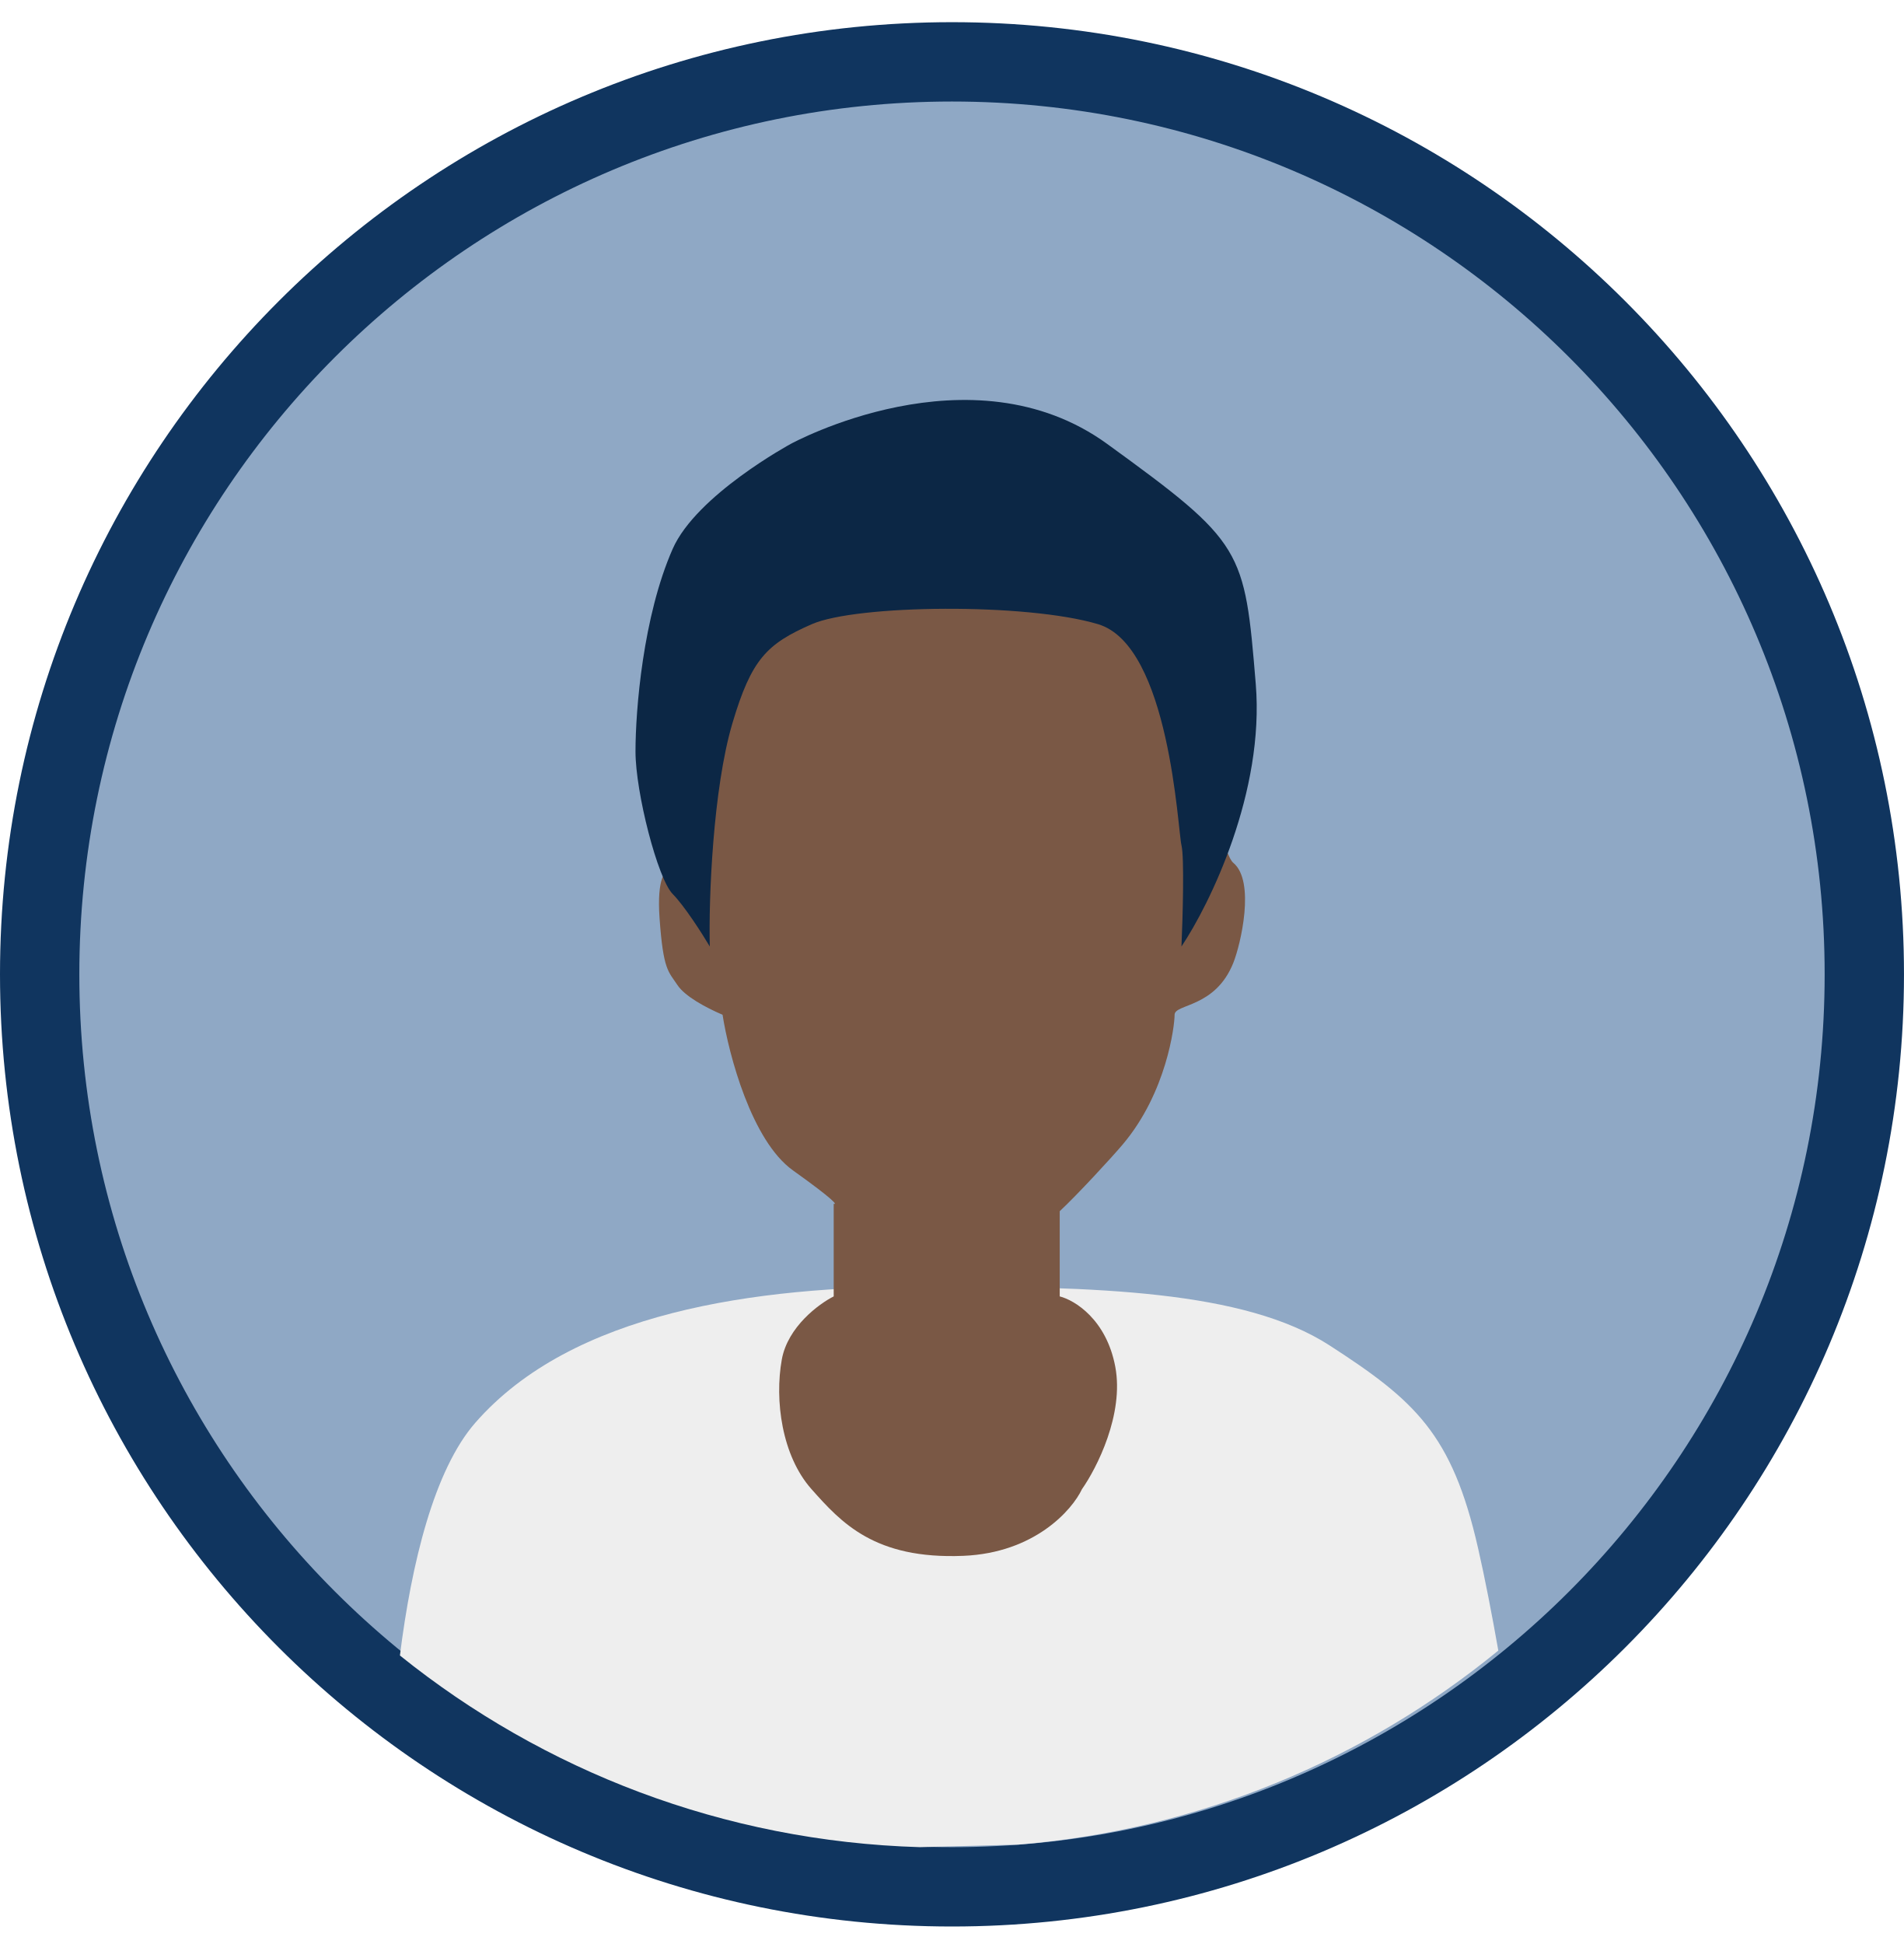
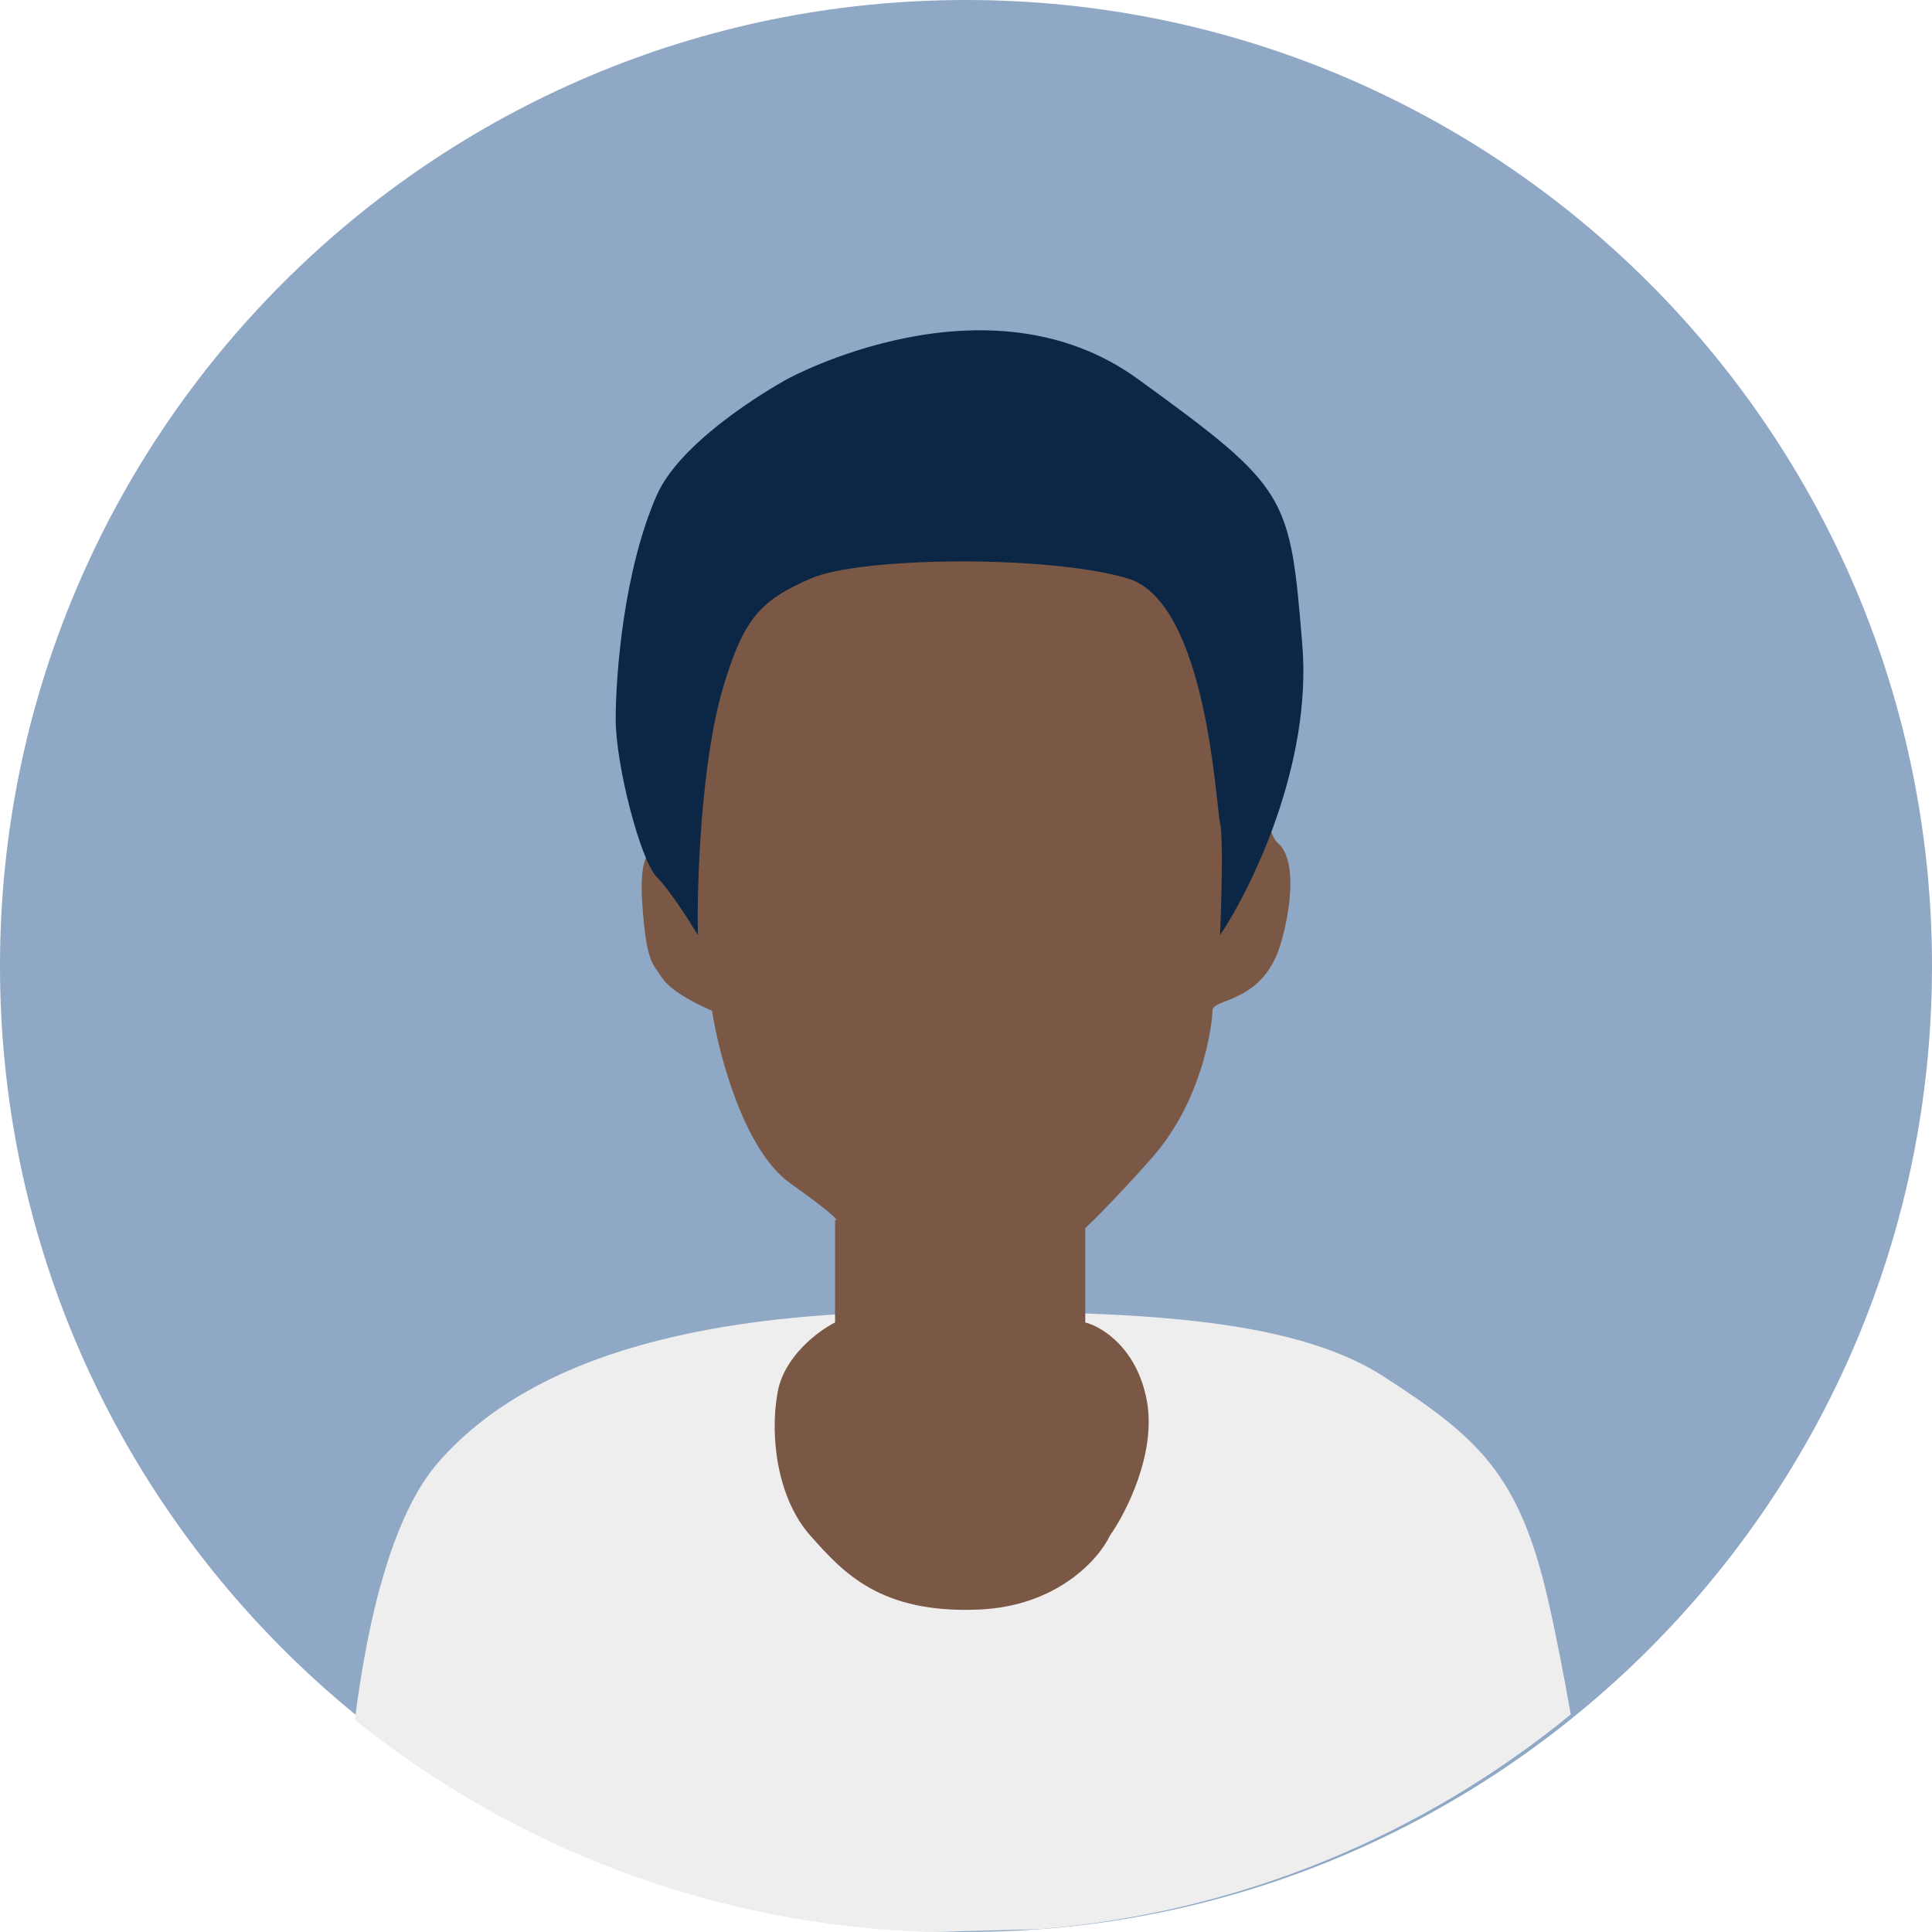
- <svg xmlns="http://www.w3.org/2000/svg" width="48" height="49" viewBox="0 0 48 49" fill="none">
-   <circle cx="24" cy="24.559" r="23" fill="#8FA8C5" stroke="#10355F" stroke-width="2" />
-   <path fill-rule="evenodd" clip-rule="evenodd" d="M10.082 41.728C10.373 39.409 10.943 37.051 11.984 35.86C14.418 33.076 19.005 32.426 23.312 32.426C27.619 32.426 31.363 32.519 33.517 33.911C35.67 35.303 36.606 36.139 37.261 39.016C37.438 39.791 37.612 40.694 37.773 41.604C34.42 44.348 30.242 46.121 25.667 46.495L23.191 46.559C18.236 46.413 13.692 44.629 10.082 41.728Z" fill="#EEEEEE" />
-   <path d="M16.628 23.149C16.553 22.103 16.784 21.904 16.908 21.935V19.413L19.831 14.816L28.579 15.11C30.042 16.48 30.643 21.374 31.092 21.748C31.652 22.215 31.279 23.803 31.092 24.27C30.636 25.411 29.612 25.298 29.612 25.578C29.612 25.858 29.41 27.54 28.304 28.847C28.023 29.18 27.152 30.124 26.716 30.529V32.677C27.09 32.771 27.893 33.256 28.117 34.452C28.341 35.648 27.65 37.005 27.277 37.535C27.028 38.064 26.081 39.141 24.288 39.216C22.046 39.309 21.205 38.375 20.458 37.535C19.71 36.694 19.524 35.293 19.71 34.265C19.86 33.443 20.645 32.864 21.018 32.677V30.342C21.112 30.373 21.037 30.248 19.991 29.501C18.945 28.754 18.372 26.574 18.216 25.578C17.78 25.391 17.267 25.111 17.08 24.831C16.849 24.483 16.721 24.457 16.628 23.149Z" fill="#7A5845" />
-   <path d="M16.958 13.836C17.557 12.475 19.933 11.19 19.933 11.19C19.933 11.19 24.474 8.695 27.913 11.19C31.352 13.684 31.377 13.836 31.658 17.24C31.883 19.962 30.503 22.785 29.785 23.857C29.817 23.132 29.86 21.607 29.785 21.304C29.692 20.926 29.489 16.273 27.683 15.733C25.877 15.193 21.598 15.238 20.466 15.733C19.335 16.228 18.944 16.61 18.463 18.235C17.974 19.886 17.863 22.659 17.894 23.857C17.707 23.542 17.257 22.836 16.958 22.533C16.583 22.155 16.021 19.981 16.021 18.941C16.021 17.901 16.209 15.538 16.958 13.836Z" fill="#0C2745" />
+ <svg xmlns="http://www.w3.org/2000/svg" width="44" height="44" viewBox="0 0 44 44" fill="none">
+   <circle cx="22" cy="22" r="22" fill="#8FA8C5" />
+   <path fill-rule="evenodd" clip-rule="evenodd" d="M8.082 39.169C8.373 36.85 8.943 34.492 9.984 33.301C12.418 30.517 17.006 29.867 21.312 29.867C25.619 29.867 29.363 29.96 31.517 31.352C33.67 32.744 34.606 33.58 35.261 36.457C35.438 37.232 35.612 38.135 35.773 39.045C32.42 41.789 28.242 43.562 23.667 43.936L21.191 44C16.236 43.854 11.692 42.069 8.082 39.169Z" fill="#EEEEEE" />
+   <path d="M14.628 20.59C14.553 19.544 14.783 19.345 14.908 19.376V16.854L17.831 12.257L26.579 12.551C28.042 13.921 28.643 18.815 29.092 19.189C29.652 19.656 29.279 21.244 29.092 21.711C28.635 22.852 27.612 22.739 27.612 23.019C27.612 23.299 27.41 24.98 26.304 26.288C26.023 26.621 25.152 27.565 24.716 27.97V30.118C25.09 30.212 25.893 30.697 26.117 31.893C26.341 33.089 25.65 34.446 25.276 34.975C25.027 35.505 24.081 36.582 22.287 36.657C20.045 36.75 19.205 35.816 18.457 34.975C17.71 34.135 17.523 32.734 17.71 31.706C17.86 30.884 18.644 30.305 19.018 30.118V27.783C19.111 27.814 19.037 27.689 17.99 26.942C16.944 26.195 16.371 24.015 16.216 23.019C15.78 22.832 15.267 22.552 15.08 22.272C14.848 21.924 14.721 21.898 14.628 20.59Z" fill="#7A5845" />
+   <path d="M14.958 11.277C15.558 9.916 17.933 8.631 17.933 8.631C17.933 8.631 22.474 6.136 25.913 8.631C29.353 11.125 29.378 11.277 29.659 14.681C29.884 17.403 28.504 20.226 27.786 21.298C27.817 20.573 27.861 19.048 27.786 18.745C27.692 18.367 27.49 13.714 25.683 13.174C23.877 12.634 19.599 12.679 18.467 13.174C17.336 13.669 16.944 14.051 16.463 15.675C15.974 17.327 15.864 20.1 15.895 21.298C15.707 20.983 15.258 20.277 14.958 19.974C14.584 19.596 14.022 17.422 14.022 16.382C14.022 15.342 14.209 12.979 14.958 11.277Z" fill="#0C2745" />
</svg>
